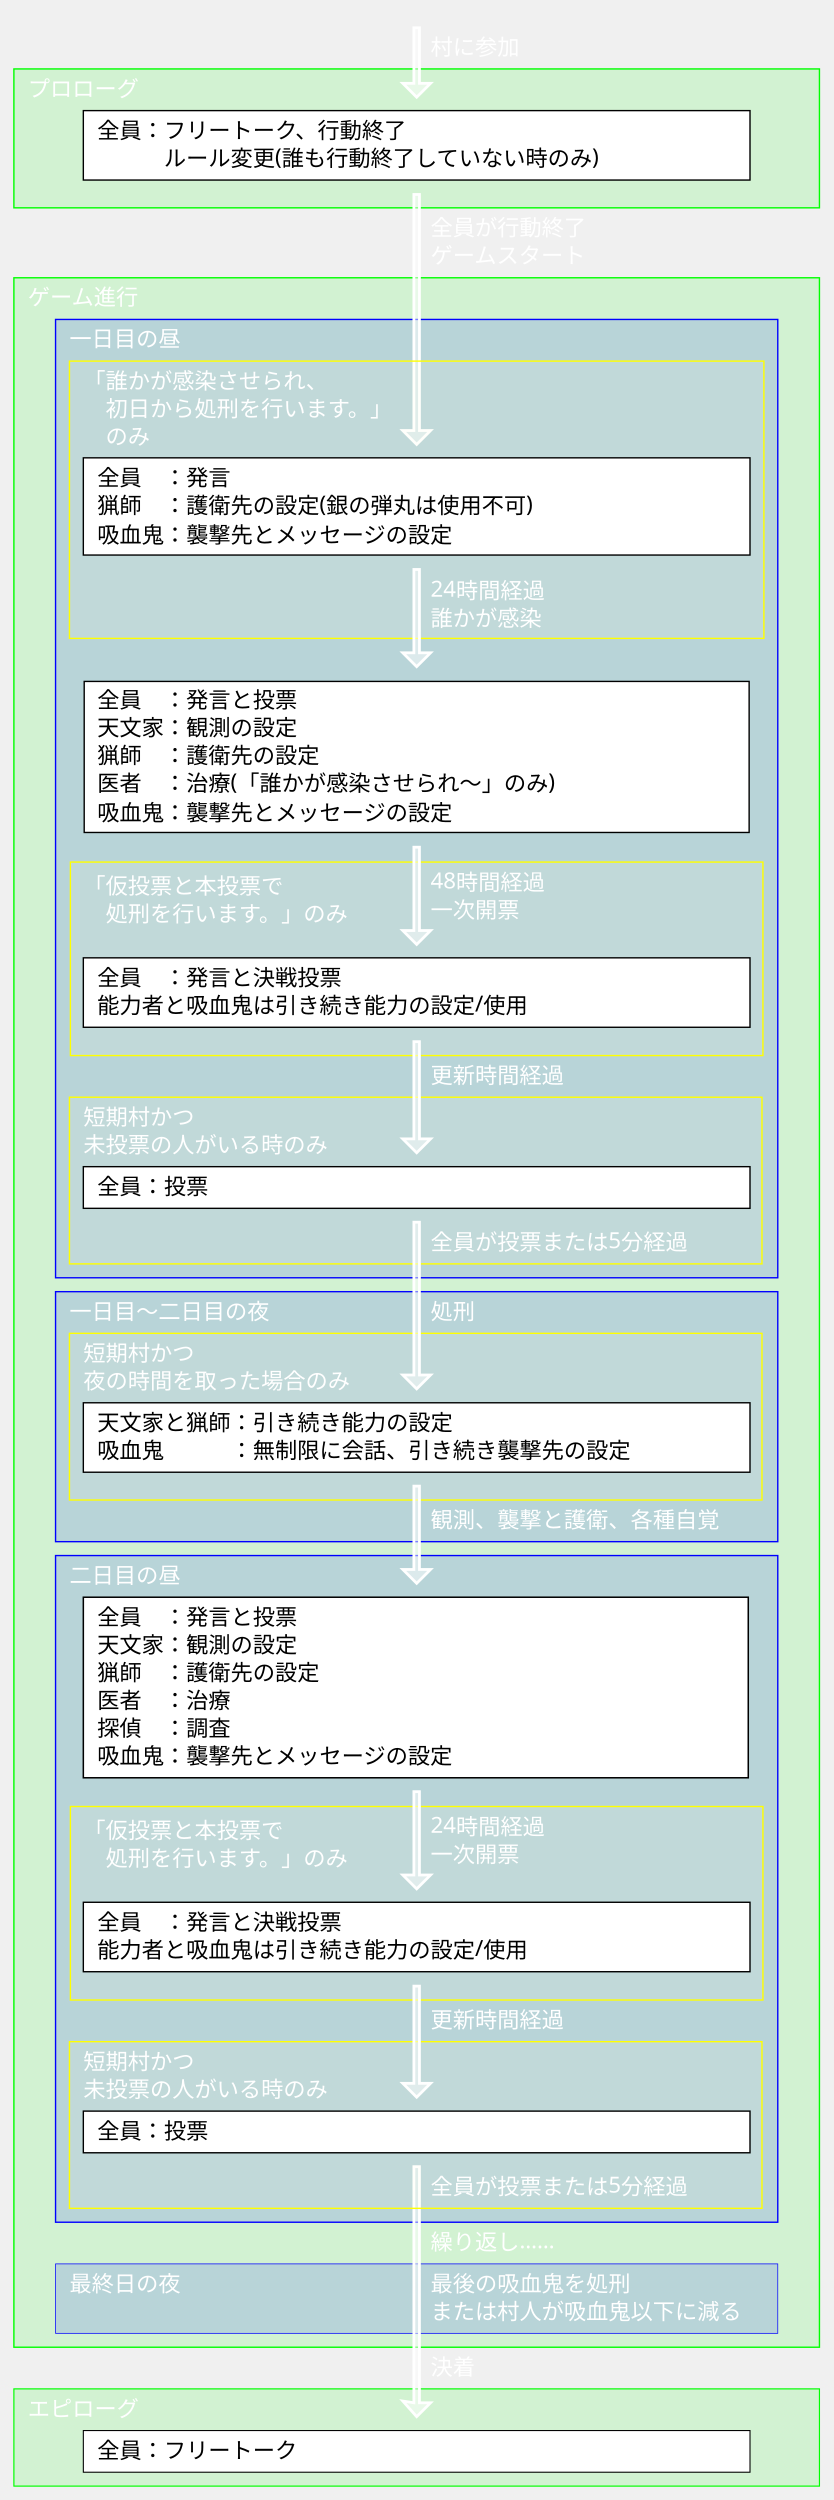
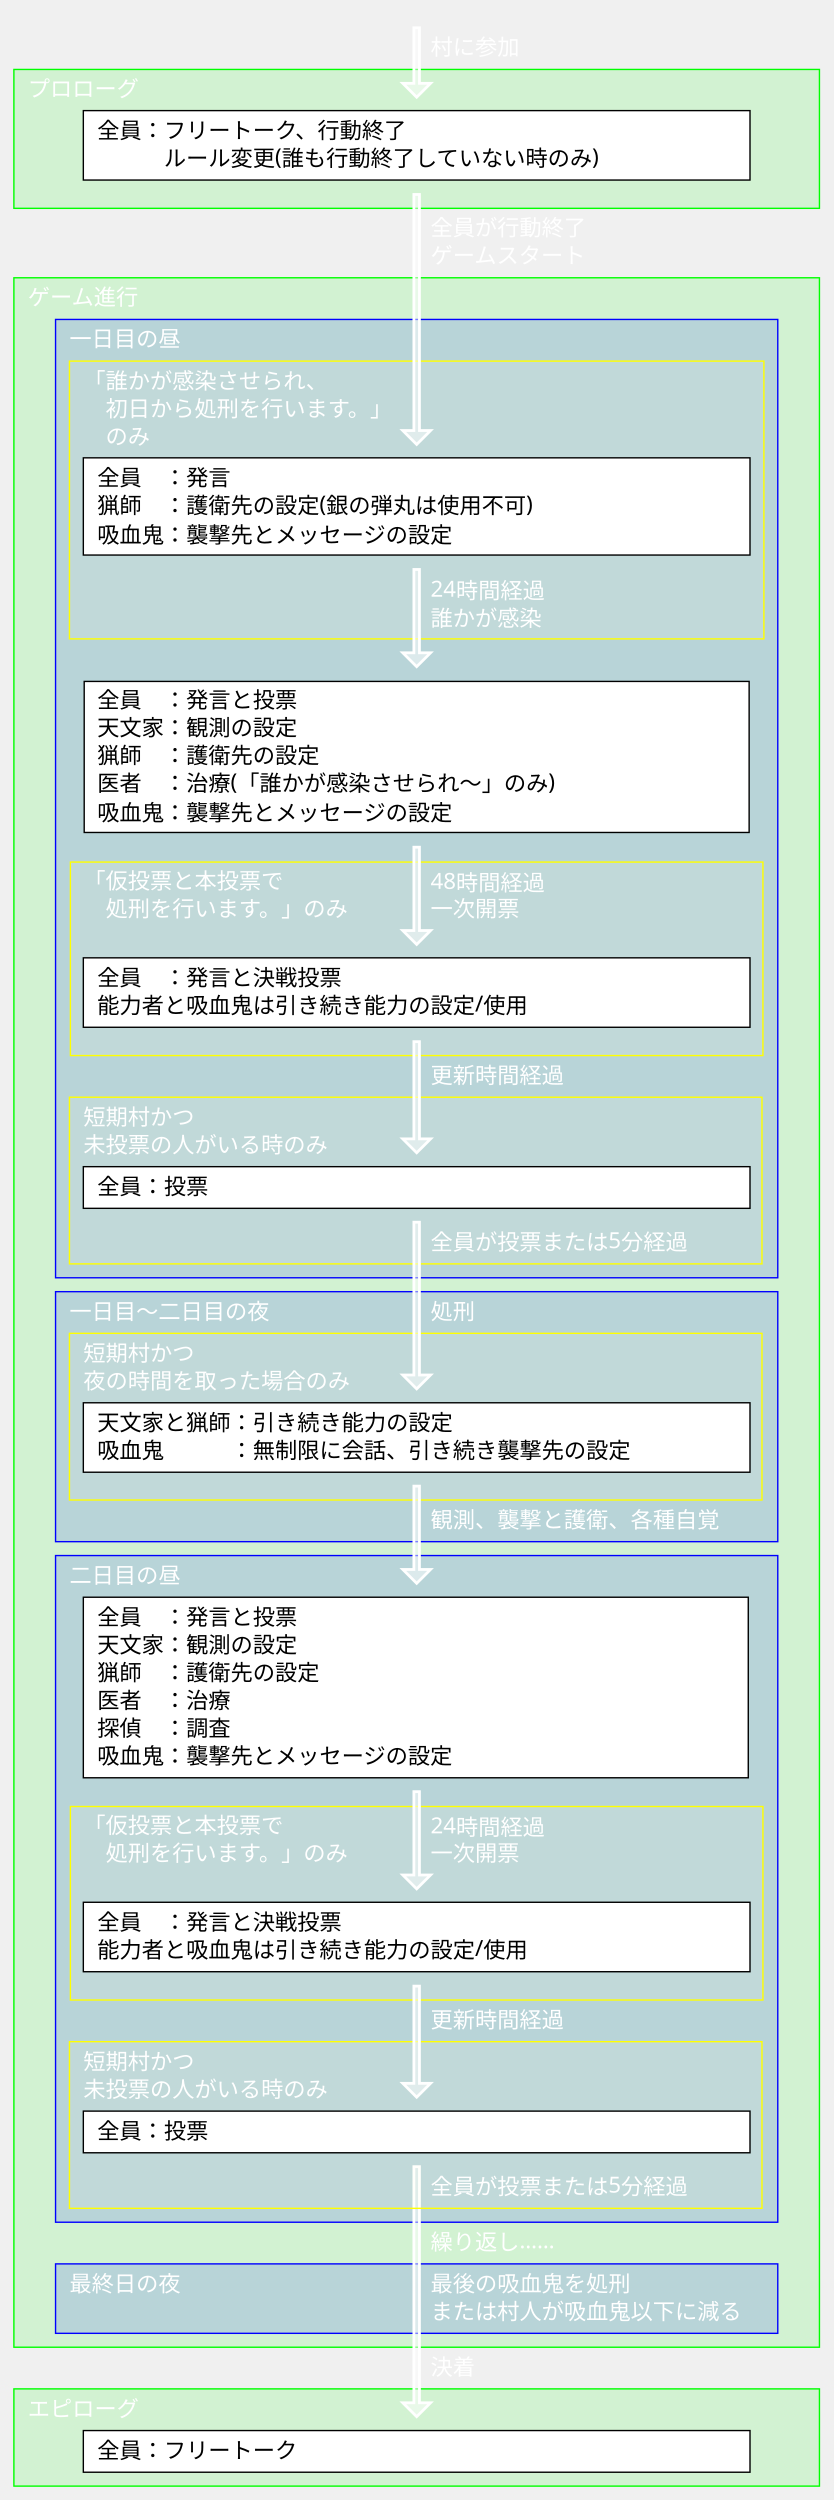
<svg xmlns="http://www.w3.org/2000/svg" width="600" height="1800" id="svg4309" version="1.1">
  <defs id="defs166" />
  <g id="layer1" transform="translate(0,747.6378)">
    <rect y="-547.638" x="10" height="1490" width="580" id="rect7648" style="fill:#01ff01;fill-opacity:0.125;fill-rule:evenodd;stroke:#00ff00;stroke-width:1;stroke-linecap:butt;stroke-linejoin:miter;stroke-miterlimit:4;stroke-opacity:1;stroke-dasharray:none" />
-     <rect style="fill:#01ff01;fill-opacity:0.125;fill-rule:evenodd;stroke:#00ff00;stroke-width:1;stroke-linecap:butt;stroke-linejoin:miter;stroke-miterlimit:4;stroke-opacity:1;stroke-dasharray:none" id="rect2985" width="580" height="100" x="10" y="-698" />
-     <flowRoot xml:space="preserve" id="flowRoot5565" style="font-size:16px;font-style:normal;font-weight:normal;line-height:125%;letter-spacing:0px;word-spacing:0px;fill:#000000;fill-opacity:1;stroke:none;font-family:IPAGothic" transform="translate(0,-2)">
-       <flowRegion id="flowRegion5567">
-         <rect id="rect5569" width="3" height="51" x="122" y="143" />
-       </flowRegion>
-       <flowPara id="flowPara5571" />
-     </flowRoot>
+     <rect style="fill:#01ff01;fill-opacity:0.125;fill-rule:evenodd;stroke:#00ff00;stroke-width:1;stroke-linecap:butt;stroke-linejoin:miter;stroke-miterlimit:4;stroke-opacity:1;stroke-dasharray:none" id="rect2985" width="580" height="100" x="10" y="-697.638" />
    <text xml:space="preserve" style="font-size:16px;font-style:normal;font-weight:normal;line-height:125%;letter-spacing:0px;word-spacing:0px;fill:#ffffff;fill-opacity:1;stroke:none;font-family:IPAGothic" x="20" y="-678" id="text5573">
      <tspan id="tspan5575" x="20" y="-678">プロローグ</tspan>
    </text>
-     <flowRoot xml:space="preserve" id="flowRoot5577" style="font-size:16px;font-style:normal;font-weight:normal;line-height:125%;letter-spacing:0px;word-spacing:0px;fill:#000000;fill-opacity:1;stroke:none;font-family:IPAGothic" transform="translate(0,-2)">
-       <flowRegion id="flowRegion5579">
-         <rect id="rect5581" width="15" height="32" x="1" y="33" />
-       </flowRegion>
-       <flowPara id="flowPara5583" />
-     </flowRoot>
    <text xml:space="preserve" style="font-size:16px;font-style:normal;font-weight:normal;line-height:125%;letter-spacing:0px;word-spacing:0px;fill:#ffffff;fill-opacity:1;stroke:none;font-family:IPAGothic" x="310" y="-708" id="text5573-4">
      <tspan id="tspan5575-7" x="310" y="-708">村に参加</tspan>
    </text>
    <rect style="fill:#ffffff;fill-opacity:1;stroke:#000000;stroke-width:1;stroke-miterlimit:4;stroke-opacity:1;stroke-dasharray:none" id="rect7020" width="480" height="50" x="60" y="-668" />
    <text xml:space="preserve" style="font-size:16px;font-style:normal;font-weight:normal;line-height:125%;letter-spacing:0px;word-spacing:0px;fill:#000000;fill-opacity:1;stroke:none;font-family:IPAGothic" x="70" y="-648" id="text7402">
      <tspan id="tspan7404" x="70" y="-648">全員：フリートーク、行動終了</tspan>
      <tspan x="70" y="-628" id="tspan7406">　　　ルール変更(誰も行動終了していない時のみ)</tspan>
    </text>
    <text id="text7650" y="-578" x="310" style="font-size:16px;font-style:normal;font-weight:normal;line-height:125%;letter-spacing:0px;word-spacing:0px;fill:#ffffff;fill-opacity:1;stroke:none;font-family:IPAGothic" xml:space="preserve">
      <tspan y="-578" x="310" id="tspan7652">全員が行動終了</tspan>
      <tspan y="-558" x="310" id="tspan7658">ゲームスタート</tspan>
    </text>
    <text xml:space="preserve" style="font-size:16px;font-style:normal;font-weight:normal;line-height:125%;letter-spacing:0px;word-spacing:0px;fill:#000000;fill-opacity:1;stroke:none;font-family:IPAGothic" x="650" y="222.362" id="text7654">
      <tspan id="tspan7656" x="650" y="222.362" />
    </text>
    <text xml:space="preserve" style="font-size:16px;font-style:normal;font-weight:normal;line-height:125%;letter-spacing:0px;word-spacing:0px;fill:#ffffff;fill-opacity:1;stroke:none;font-family:IPAGothic" x="20" y="-528" id="text7660">
      <tspan id="tspan7662" x="20" y="-528">ゲーム進行</tspan>
    </text>
    <rect y="-517.638" x="40" height="690" width="520" id="rect7664" style="fill:#0101ff;fill-opacity:0.125;stroke:#0000ff;stroke-width:1;stroke-miterlimit:4;stroke-opacity:1;stroke-dasharray:none" />
    <text id="text7666" y="-498" x="50" style="font-size:16px;font-style:normal;font-weight:normal;line-height:125%;letter-spacing:0px;word-spacing:0px;fill:#ffffff;fill-opacity:1;stroke:none;font-family:IPAGothic" xml:space="preserve">
      <tspan y="-498" x="50" id="tspan7668">一日目の昼</tspan>
    </text>
    <path style="fill:#ffffff;fill-opacity:0.502;stroke:#ffffff;stroke-width:2;stroke-miterlimit:4;stroke-opacity:1" d="m 302,-727.638 0,40 8,0 -10,10 -10,-10 8,0 0,-40 z" id="rect7676" />
-     <path id="path7679" d="m 302,-607.638 0,170 8,0 -10,10 -10,-10 8,0 0,-170 z" style="fill:#ffffff;fill-opacity:0.502;stroke:#ffffff;stroke-width:2;stroke-miterlimit:4;stroke-opacity:1;stroke-dasharray:none" />
-     <rect y="-487.638" x="50" height="199.638" width="500" id="rect7681" style="fill:#ffffe0;fill-opacity:0.125;stroke:#ffff00;stroke-width:1;stroke-miterlimit:4;stroke-opacity:1;stroke-dasharray:none" />
-     <text id="text7683" y="-467.638" x="60" style="font-size:16px;font-style:normal;font-weight:normal;line-height:125%;letter-spacing:0px;word-spacing:0px;fill:#ffffff;fill-opacity:1;stroke:none;font-family:IPAGothic" xml:space="preserve">
-       <tspan id="tspan7687" y="-467.638" x="60">「誰かが感染させられ、</tspan>
-       <tspan y="-447.638" x="60" id="tspan4183">　初日から処刑を行います。」</tspan>
-       <tspan y="-427.638" x="60" id="tspan4193">　のみ</tspan>
-       <tspan y="-407.638" x="60" id="tspan7699" />
-     </text>
+     <rect y="-487.638" x="50" height="200" width="500" id="rect7681" style="fill:#ffffe0;fill-opacity:0.125;stroke:#ffff00;stroke-width:1;stroke-miterlimit:4;stroke-opacity:1;stroke-dasharray:none" />
    <rect y="-418" x="60" height="70" width="480" id="rect7715" style="fill:#ffffff;fill-opacity:1;stroke:#000000;stroke-width:1;stroke-miterlimit:4;stroke-opacity:1;stroke-dasharray:none" />
    <text id="text7717" y="-398" x="70" style="font-size:16px;font-style:normal;font-weight:normal;line-height:125%;letter-spacing:0px;word-spacing:0px;fill:#000000;fill-opacity:1;stroke:none;font-family:IPAGothic" xml:space="preserve">
      <tspan id="tspan7721" y="-398" x="70">全員　：発言</tspan>
      <tspan y="-378" x="70" id="tspan7725">猟師　：護衛先の設定(銀の弾丸は使用不可)</tspan>
      <tspan y="-356.76" x="70" id="tspan7727">吸血鬼：襲撃先とメッセージの設定</tspan>
    </text>
    <text xml:space="preserve" style="font-size:16px;font-style:normal;font-weight:normal;line-height:125%;letter-spacing:0px;word-spacing:0px;fill:#ffffff;fill-opacity:1;stroke:none;font-family:IPAGothic" x="310" y="-318" id="text7744">
      <tspan id="tspan7748" x="310" y="-318">24時間経過</tspan>
      <tspan x="310" y="-296.76" id="tspan7752">誰かが感染</tspan>
    </text>
    <rect style="fill:#ffffff;fill-opacity:1;stroke:#000000;stroke-width:1;stroke-miterlimit:4;stroke-opacity:1;stroke-dasharray:none" id="rect7754" width="478.754" height="108.754" x="60.623" y="-257.015" />
    <text xml:space="preserve" style="font-size:16px;font-style:normal;font-weight:normal;line-height:125%;letter-spacing:0px;word-spacing:0px;fill:#000000;fill-opacity:1;stroke:none;font-family:IPAGothic" x="70" y="-238" id="text7756">
      <tspan x="70" y="-238" id="tspan7780">全員　：発言と投票</tspan>
      <tspan x="70" y="-218" id="tspan7784">天文家：観測の設定</tspan>
      <tspan x="70" y="-198" id="tspan7786">猟師　：護衛先の設定</tspan>
      <tspan x="70" y="-178" id="tspan7788">医者　：治療(「誰かが感染させられ〜」のみ)</tspan>
      <tspan x="70" y="-156.76" id="tspan7790">吸血鬼：襲撃先とメッセージの設定</tspan>
    </text>
-     <path style="fill:#ffffff;fill-opacity:0.502;stroke:#ffffff;stroke-width:2;stroke-miterlimit:4;stroke-opacity:1;stroke-dasharray:none" d="m 302,-337.638 0,60 8,0 -10,10 -10,-10 8,0 0,-60 z" id="path7729" />
    <rect style="fill:#ffffe0;fill-opacity:0.125;stroke:#ffff00;stroke-width:1;stroke-miterlimit:4;stroke-opacity:1;stroke-dasharray:none" id="rect7792" width="498.617" height="139.309" x="50.691" y="-126.946" />
    <path id="path7794" d="m 302,-137.638 0,60 8,0 -10,10 -10,-10 8,0 0,-60 z" style="fill:#ffffff;fill-opacity:0.502;stroke:#ffffff;stroke-width:2;stroke-miterlimit:4;stroke-opacity:1;stroke-dasharray:none" />
-     <text id="text7796" y="-108" x="310" style="font-size:16px;font-style:normal;font-weight:normal;line-height:125%;letter-spacing:0px;word-spacing:0px;fill:#ffffff;fill-opacity:1;stroke:none;font-family:IPAGothic" xml:space="preserve">
-       <tspan id="tspan7800" y="-108" x="310">48時間経過</tspan>
-       <tspan y="-86.76" x="310" id="tspan7804">一次開票</tspan>
-     </text>
-     <text xml:space="preserve" style="font-size:16px;font-style:normal;font-weight:normal;line-height:125%;letter-spacing:0px;word-spacing:0px;fill:#ffffff;fill-opacity:1;stroke:none;font-family:IPAGothic" x="60" y="-104" id="text7806">
-       <tspan x="60" y="-104" id="tspan7808">「仮投票と本投票で</tspan>
-       <tspan x="60" y="-84" id="tspan7812">　処刑を行います。」のみ</tspan>
-       <tspan id="tspan7810" x="60" y="-64" />
+     <text id="text7796" y="-107.638" x="310" style="font-size:16px;font-style:normal;font-weight:normal;line-height:125%;letter-spacing:0px;word-spacing:0px;fill:#ffffff;fill-opacity:1;stroke:none;font-family:IPAGothic" xml:space="preserve">
+       <tspan id="tspan7800" y="-107.638" x="310">48時間経過</tspan>
+       <tspan y="-87.638" x="310" id="tspan7804">一次開票</tspan>
    </text>
    <rect y="-58" x="60" height="50" width="480" id="rect7814" style="fill:#ffffff;fill-opacity:1;stroke:#000000;stroke-width:1;stroke-miterlimit:4;stroke-opacity:1;stroke-dasharray:none" />
    <text id="text7816" y="-38" x="70" style="font-size:16px;font-style:normal;font-weight:normal;line-height:125%;letter-spacing:0px;word-spacing:0px;fill:#000000;fill-opacity:1;stroke:none;font-family:IPAGothic" xml:space="preserve">
      <tspan id="tspan7826" y="-38" x="70">全員　：発言と決戦投票</tspan>
      <tspan y="-18" x="70" id="tspan7839">能力者と吸血鬼は引き続き能力の設定/使用</tspan>
    </text>
    <rect y="42.362" x="50" height="120" width="498.617" id="rect3069" style="fill:#ffffe0;fill-opacity:0.125;stroke:#ffff00;stroke-width:1;stroke-miterlimit:4;stroke-opacity:1;stroke-dasharray:none" />
    <text xml:space="preserve" style="font-size:16px;font-style:normal;font-weight:normal;line-height:125%;letter-spacing:0px;word-spacing:0px;fill:#ffffff;fill-opacity:1;stroke:none;font-family:IPAGothic" x="310" y="32.362" id="text3071">
      <tspan id="tspan3075" x="310" y="32.362">更新時間経過</tspan>
    </text>
    <text id="text3081" y="62.362" x="60" style="font-size:16px;font-style:normal;font-weight:normal;line-height:125%;letter-spacing:0px;word-spacing:0px;fill:#ffffff;fill-opacity:1;stroke:none;font-family:IPAGothic" xml:space="preserve">
      <tspan y="62.362" x="60" id="tspan3087">短期村かつ</tspan>
      <tspan y="82.362" x="60" id="tspan3094">未投票の人がいる時のみ</tspan>
    </text>
    <rect style="fill:#ffffff;fill-opacity:1;stroke:#000000;stroke-width:1;stroke-miterlimit:4;stroke-opacity:1;stroke-dasharray:none" id="rect3096" width="480" height="30" x="60" y="92.362" />
    <text xml:space="preserve" style="font-size:16px;font-style:normal;font-weight:normal;line-height:125%;letter-spacing:0px;word-spacing:0px;fill:#000000;fill-opacity:1;stroke:none;font-family:IPAGothic" x="70" y="112.362" id="text3098">
      <tspan id="tspan3102" x="70" y="112.362">全員：投票</tspan>
    </text>
    <text id="text3108" y="152.362" x="310" style="font-size:16px;font-style:normal;font-weight:normal;line-height:125%;letter-spacing:0px;word-spacing:0px;fill:#ffffff;fill-opacity:1;stroke:none;font-family:IPAGothic" xml:space="preserve">
      <tspan y="152.362" x="310" id="tspan3110">全員が投票または5分経過</tspan>
    </text>
    <rect style="fill:#0101ff;fill-opacity:0.125;stroke:#0000ff;stroke-width:1;stroke-miterlimit:4;stroke-opacity:1;stroke-dasharray:none" id="rect3112" width="520" height="180" x="40" y="182.362" />
    <rect style="fill:#ffffe0;fill-opacity:0.125;stroke:#ffff00;stroke-width:1;stroke-miterlimit:4;stroke-opacity:1;stroke-dasharray:none" id="rect3114" width="498.617" height="120" x="50" y="212.362" />
    <text id="text3116" y="202.362" x="310" style="font-size:16px;font-style:normal;font-weight:normal;line-height:125%;letter-spacing:0px;word-spacing:0px;fill:#ffffff;fill-opacity:1;stroke:none;font-family:IPAGothic" xml:space="preserve">
      <tspan y="202.362" x="310" id="tspan3118">処刑</tspan>
    </text>
-     <flowRoot xml:space="preserve" id="flowRoot3120" style="font-size:16px;font-style:normal;font-weight:normal;line-height:125%;letter-spacing:0px;word-spacing:0px;fill:#000000;fill-opacity:1;stroke:none;font-family:IPAGothic" transform="translate(0,-149.6378)">
-       <flowRegion id="flowRegion3122">
-         <rect id="rect3124" width="3" height="26" x="240" y="886" />
-       </flowRegion>
-       <flowPara id="flowPara3126" />
-     </flowRoot>
    <text xml:space="preserve" style="font-size:16px;font-style:normal;font-weight:normal;line-height:125%;letter-spacing:0px;word-spacing:0px;fill:#ffffff;fill-opacity:1;stroke:none;font-family:IPAGothic" x="50" y="202.362" id="text3128">
      <tspan id="tspan3130" x="50" y="202.362">一日目〜二日目の夜</tspan>
    </text>
    <path id="path3106" d="m 302,132.362 0,110 8,0 -10,10 -10,-10 8,0 0,-110 z" style="fill:#ffffff;fill-opacity:0.502;stroke:#ffffff;stroke-width:2;stroke-miterlimit:4;stroke-opacity:1;stroke-dasharray:none" />
    <path style="fill:#ffffff;fill-opacity:0.502;stroke:#ffffff;stroke-width:2;stroke-miterlimit:4;stroke-opacity:1;stroke-dasharray:none" d="m 302,2.362 0,70 8,0 -10,10 -10,-10 8,0 0,-70 z" id="path3079" />
    <text xml:space="preserve" style="font-size:16px;font-style:normal;font-weight:normal;line-height:125%;letter-spacing:0px;word-spacing:0px;fill:#ffffff;fill-opacity:1;stroke:none;font-family:IPAGothic" x="60" y="232.362" id="text3132">
      <tspan id="tspan3134" x="60" y="232.362">短期村かつ</tspan>
      <tspan x="60" y="252.362" id="tspan3138">夜の時間を取った場合のみ</tspan>
      <tspan id="tspan3136" x="60" y="272.362" />
    </text>
    <rect y="262.362" x="60" height="50" width="480" id="rect3140" style="fill:#ffffff;fill-opacity:1;stroke:#000000;stroke-width:1;stroke-miterlimit:4;stroke-opacity:1;stroke-dasharray:none" />
    <text id="text3142" y="282.362" x="70" style="font-size:16px;font-style:normal;font-weight:normal;line-height:125%;letter-spacing:0px;word-spacing:0px;fill:#000000;fill-opacity:1;stroke:none;font-family:IPAGothic" xml:space="preserve">
      <tspan y="282.362" x="70" id="tspan3144">天文家と猟師：引き続き能力の設定</tspan>
      <tspan y="302.362" x="70" id="tspan3146">吸血鬼　　　：無制限に会話、引き続き襲撃先の設定</tspan>
    </text>
    <text xml:space="preserve" style="font-size:16px;font-style:normal;font-weight:normal;line-height:125%;letter-spacing:0px;word-spacing:0px;fill:#ffffff;fill-opacity:1;stroke:none;font-family:IPAGothic" x="310" y="352.362" id="text3150">
      <tspan x="310" y="352.362" id="tspan3156">観測、襲撃と護衛、各種自覚</tspan>
    </text>
    <rect y="372.362" x="40" height="480" width="520" id="rect3162" style="fill:#0101ff;fill-opacity:0.125;stroke:#0000ff;stroke-width:1;stroke-miterlimit:4;stroke-opacity:1;stroke-dasharray:none" />
    <path style="fill:#ffffff;fill-opacity:0.502;stroke:#ffffff;stroke-width:2;stroke-miterlimit:4;stroke-opacity:1;stroke-dasharray:none" d="m 302,322.362 0,60 8,0 -10,10 -10,-10 8,0 0,-60 z" id="path3148" />
    <text id="text3962" y="392.362" x="50" style="font-size:16px;font-style:normal;font-weight:normal;line-height:125%;letter-spacing:0px;word-spacing:0px;fill:#ffffff;fill-opacity:1;stroke:none;font-family:IPAGothic" xml:space="preserve">
      <tspan y="392.362" x="50" id="tspan3964">二日目の昼</tspan>
    </text>
-     <rect y="402.362" x="60" height="130" width="478.754" id="rect3966" style="fill:#ffffff;fill-opacity:1;stroke:#000000;stroke-width:1.093;stroke-miterlimit:4;stroke-opacity:1;stroke-dasharray:none" />
+     <rect y="402.362" x="60" height="130" width="478.754" id="rect3966" style="fill:#ffffff;fill-opacity:1;stroke:#000000;stroke-width:1;stroke-miterlimit:4;stroke-opacity:1;stroke-dasharray:none" />
    <text id="text3968" y="422.362" x="70" style="font-size:16px;font-style:normal;font-weight:normal;line-height:125%;letter-spacing:0px;word-spacing:0px;fill:#000000;fill-opacity:1;stroke:none;font-family:IPAGothic" xml:space="preserve">
      <tspan id="tspan3970" y="422.362" x="70">全員　：発言と投票</tspan>
      <tspan id="tspan3972" y="442.362" x="70">天文家：観測の設定</tspan>
      <tspan id="tspan3974" y="462.362" x="70">猟師　：護衛先の設定</tspan>
      <tspan id="tspan3976" y="482.362" x="70">医者　：治療</tspan>
      <tspan y="502.362" x="70" id="tspan3984">探偵　：調査</tspan>
      <tspan id="tspan3978" y="522.362" x="70">吸血鬼：襲撃先とメッセージの設定</tspan>
    </text>
    <text xml:space="preserve" style="font-size:16px;font-style:normal;font-weight:normal;line-height:125%;letter-spacing:0px;word-spacing:0px;fill:#000000;fill-opacity:1;stroke:none;font-family:IPAGothic" x="636" y="162.362" id="text3980">
      <tspan id="tspan3982" x="636" y="162.362" />
    </text>
    <text xml:space="preserve" style="font-size:16px;font-style:normal;font-weight:normal;line-height:125%;letter-spacing:0px;word-spacing:0px;fill:#ffffff;fill-opacity:1;stroke:none;font-family:IPAGothic;-inkscape-font-specification:IPAGothic;font-stretch:normal;font-variant:normal;text-anchor:start;text-align:start;writing-mode:lr" x="310" y="872.362" id="text4000">
      <tspan x="310" y="872.362" id="tspan4002">繰り返し……</tspan>
    </text>
-     <rect style="fill:#0101ff;fill-opacity:0.125;stroke:#0000ff;stroke-width:0.527;stroke-miterlimit:4;stroke-opacity:1;stroke-dasharray:none" id="rect4004" width="520" height="50" x="40" y="882.362" />
+     <rect style="fill:#0101ff;fill-opacity:0.125;stroke:#0000ff;stroke-width:1;stroke-miterlimit:4;stroke-opacity:1;stroke-dasharray:none" id="rect4004" width="520" height="50" x="40" y="882.362" />
    <text xml:space="preserve" style="font-size:16px;font-style:normal;font-weight:normal;line-height:125%;letter-spacing:0px;word-spacing:0px;fill:#ffffff;fill-opacity:1;stroke:none;font-family:IPAGothic;-inkscape-font-specification:IPAGothic;font-stretch:normal;font-variant:normal;text-anchor:start;text-align:start;writing-mode:lr" x="50" y="902.362" id="text4006">
      <tspan id="tspan4008" x="50" y="902.362">最終日の夜</tspan>
    </text>
    <text id="text4010" y="902.362" x="310" style="font-size:16px;font-style:normal;font-weight:normal;line-height:125%;letter-spacing:0px;word-spacing:0px;fill:#ffffff;fill-opacity:1;stroke:none;font-family:IPAGothic;-inkscape-font-specification:IPAGothic;font-stretch:normal;font-variant:normal;text-anchor:start;text-align:start;writing-mode:lr" xml:space="preserve">
      <tspan id="tspan4012" y="902.362" x="310">最後の吸血鬼を処刑</tspan>
      <tspan y="922.362" x="310" id="tspan4014">または村人が吸血鬼以下に減る</tspan>
    </text>
    <text id="text4016" y="962.362" x="310" style="font-size:16px;font-style:normal;font-weight:normal;line-height:125%;letter-spacing:0px;word-spacing:0px;fill:#ffffff;fill-opacity:1;stroke:none;font-family:IPAGothic;-inkscape-font-specification:IPAGothic;font-stretch:normal;font-variant:normal;text-anchor:start;text-align:start;writing-mode:lr" xml:space="preserve">
      <tspan id="tspan4018" y="962.362" x="310">決着</tspan>
    </text>
-     <rect y="972.362" x="10" height="70" width="580" id="rect4020" style="fill:#01ff01;fill-opacity:0.125;fill-rule:evenodd;stroke:#00ff00;stroke-width:0.837;stroke-linecap:butt;stroke-linejoin:miter;stroke-miterlimit:4;stroke-opacity:1;stroke-dasharray:none" />
+     <rect y="972.362" x="10" height="70" width="580" id="rect4020" style="fill:#01ff01;fill-opacity:0.125;fill-rule:evenodd;stroke:#00ff00;stroke-width:1;stroke-linecap:butt;stroke-linejoin:miter;stroke-miterlimit:4;stroke-opacity:1;stroke-dasharray:none" />
    <text id="text4022" y="992.362" x="20" style="font-size:16px;font-style:normal;font-weight:normal;line-height:125%;letter-spacing:0px;word-spacing:0px;fill:#ffffff;fill-opacity:1;stroke:none;font-family:IPAGothic;-inkscape-font-specification:IPAGothic;font-stretch:normal;font-variant:normal;text-anchor:start;text-align:start;writing-mode:lr" xml:space="preserve">
      <tspan y="992.362" x="20" id="tspan4024">エピローグ</tspan>
    </text>
-     <rect y="1002.362" x="60" height="30" width="480" id="rect4026" style="fill:#ffffff;fill-opacity:1;stroke:#000000;stroke-width:0.775;stroke-miterlimit:4;stroke-opacity:1;stroke-dasharray:none" />
-     <path id="path3986" d="m 302,812.362 0,170 8,0 -10,10 -10,-11.25 8,1.25 0,-170 z" style="fill:#ffffff;fill-opacity:0.502;stroke:#ffffff;stroke-width:2;stroke-miterlimit:4;stroke-opacity:1;stroke-dasharray:none" />
+     <rect y="1002.362" x="60" height="30" width="480" id="rect4026" style="fill:#ffffff;fill-opacity:1;stroke:#000000;stroke-width:1;stroke-miterlimit:4;stroke-opacity:1;stroke-dasharray:none" />
+     <path id="path3986" d="m 302,812.362 0,170 8,0 -10,10 -10,-10 8,0 0,-170 z" style="fill:#ffffff;fill-opacity:0.502;stroke:#ffffff;stroke-width:2;stroke-miterlimit:4;stroke-opacity:1;stroke-dasharray:none" />
    <text id="text4028" y="1022.362" x="70" style="font-size:16px;font-style:normal;font-weight:normal;line-height:125%;letter-spacing:0px;word-spacing:0px;fill:#000000;fill-opacity:1;stroke:none;font-family:IPAGothic;-inkscape-font-specification:IPAGothic;font-stretch:normal;font-variant:normal;text-anchor:start;text-align:start;writing-mode:lr" xml:space="preserve">
      <tspan id="tspan4032" y="1022.362" x="70">全員：フリートーク</tspan>
    </text>
    <rect y="553.054" x="50.691" height="139.309" width="498.617" id="rect3335" style="fill:#ffffe0;fill-opacity:0.125;stroke:#ffff00;stroke-width:1;stroke-miterlimit:4;stroke-opacity:1;stroke-dasharray:none" />
-     <text xml:space="preserve" style="font-size:16px;font-style:normal;font-weight:normal;line-height:125%;letter-spacing:0px;word-spacing:0px;fill:#ffffff;fill-opacity:1;stroke:none;font-family:IPAGothic" x="310" y="572" id="text3337">
-       <tspan x="310" y="572" id="tspan3339">24時間経過</tspan>
-       <tspan id="tspan3341" x="310" y="593.24">一次開票</tspan>
-     </text>
-     <text id="text3343" y="576" x="60" style="font-size:16px;font-style:normal;font-weight:normal;line-height:125%;letter-spacing:0px;word-spacing:0px;fill:#ffffff;fill-opacity:1;stroke:none;font-family:IPAGothic" xml:space="preserve">
-       <tspan id="tspan3345" y="576" x="60">「仮投票と本投票で</tspan>
-       <tspan id="tspan3347" y="596" x="60">　処刑を行います。」のみ</tspan>
-       <tspan y="616" x="60" id="tspan3349" />
+     <text xml:space="preserve" style="font-size:16px;font-style:normal;font-weight:normal;line-height:125%;letter-spacing:0px;word-spacing:0px;fill:#ffffff;fill-opacity:1;stroke:none;font-family:IPAGothic" x="310" y="572.362" id="text3337">
+       <tspan x="310" y="572.362" id="tspan3339">24時間経過</tspan>
+       <tspan id="tspan3341" x="310" y="592.362">一次開票</tspan>
    </text>
    <rect style="fill:#ffffff;fill-opacity:1;stroke:#000000;stroke-width:1;stroke-miterlimit:4;stroke-opacity:1;stroke-dasharray:none" id="rect3351" width="480" height="50" x="60" y="622" />
    <text xml:space="preserve" style="font-size:16px;font-style:normal;font-weight:normal;line-height:125%;letter-spacing:0px;word-spacing:0px;fill:#000000;fill-opacity:1;stroke:none;font-family:IPAGothic" x="70" y="642" id="text3353">
      <tspan x="70" y="642" id="tspan3355">全員　：発言と決戦投票</tspan>
      <tspan id="tspan3357" x="70" y="662">能力者と吸血鬼は引き続き能力の設定/使用</tspan>
    </text>
    <rect style="fill:#ffffe0;fill-opacity:0.125;stroke:#ffff00;stroke-width:1;stroke-miterlimit:4;stroke-opacity:1;stroke-dasharray:none" id="rect3359" width="498.617" height="120" x="50" y="722.362" />
    <text id="text3361" y="712.362" x="310" style="font-size:16px;font-style:normal;font-weight:normal;line-height:125%;letter-spacing:0px;word-spacing:0px;fill:#ffffff;fill-opacity:1;stroke:none;font-family:IPAGothic" xml:space="preserve">
      <tspan y="712.362" x="310" id="tspan3363">更新時間経過</tspan>
    </text>
    <text xml:space="preserve" style="font-size:16px;font-style:normal;font-weight:normal;line-height:125%;letter-spacing:0px;word-spacing:0px;fill:#ffffff;fill-opacity:1;stroke:none;font-family:IPAGothic" x="60" y="742.362" id="text3365">
      <tspan id="tspan3367" x="60" y="742.362">短期村かつ</tspan>
      <tspan id="tspan3369" x="60" y="762.362">未投票の人がいる時のみ</tspan>
    </text>
    <rect y="772.362" x="60" height="30" width="480" id="rect3371" style="fill:#ffffff;fill-opacity:1;stroke:#000000;stroke-width:1;stroke-miterlimit:4;stroke-opacity:1;stroke-dasharray:none" />
    <text id="text3373" y="792.362" x="70" style="font-size:16px;font-style:normal;font-weight:normal;line-height:125%;letter-spacing:0px;word-spacing:0px;fill:#000000;fill-opacity:1;stroke:none;font-family:IPAGothic" xml:space="preserve">
      <tspan y="792.362" x="70" id="tspan3375">全員：投票</tspan>
    </text>
    <text xml:space="preserve" style="font-size:16px;font-style:normal;font-weight:normal;line-height:125%;letter-spacing:0px;word-spacing:0px;fill:#ffffff;fill-opacity:1;stroke:none;font-family:IPAGothic;-inkscape-font-specification:IPAGothic;font-stretch:normal;font-variant:normal;text-anchor:start;text-align:start;writing-mode:lr" x="310" y="832.362" id="text3377">
      <tspan id="tspan3379" x="310" y="832.362">全員が投票または5分経過</tspan>
    </text>
    <path id="path3381" d="m 302,682.362 0,70 8,0 -10,10 -10,-10 8,0 0,-70 z" style="fill:#ffffff;fill-opacity:0.502;stroke:#ffffff;stroke-width:2;stroke-miterlimit:4;stroke-opacity:1;stroke-dasharray:none" />
    <path style="fill:#ffffff;fill-opacity:0.502;stroke:#ffffff;stroke-width:2;stroke-miterlimit:4;stroke-opacity:1;stroke-dasharray:none" d="m 302,542.362 0,60 8,0 -10,10 -10,-10 8,0 0,-60 z" id="path3383" />
-     <flowRoot xml:space="preserve" id="flowRoot4185" style="font-size:16px;font-style:normal;font-weight:normal;line-height:125%;letter-spacing:0px;word-spacing:0px;fill:#000000;fill-opacity:1;stroke:none;font-family:IPAGothic" transform="translate(0,-407.6378)">
-       <flowRegion id="flowRegion4187">
-         <rect id="rect4189" width="752" height="290" x="-48" y="-316" />
-       </flowRegion>
-       <flowPara id="flowPara4191" />
-     </flowRoot>
+     <text id="text3904" y="-467.638" x="60" style="font-size:16px;font-style:normal;font-weight:normal;line-height:125%;letter-spacing:0px;word-spacing:0px;fill:#ffffff;fill-opacity:1;stroke:none;font-family:IPAGothic" xml:space="preserve">
+       <tspan id="tspan3908" y="-467.638" x="60">「誰かが感染させられ、</tspan>
+       <tspan y="-447.638" x="60" id="tspan3917">　初日から処刑を行います。」</tspan>
+       <tspan y="-427.638" x="60" id="tspan3919">　のみ</tspan>
+     </text>
+     <text xml:space="preserve" style="font-size:16px;font-style:normal;font-weight:normal;line-height:125%;letter-spacing:0px;word-spacing:0px;fill:#ffffff;fill-opacity:1;stroke:none;font-family:IPAGothic" x="60" y="-107.638" id="text3921">
+       <tspan id="tspan3925" x="60" y="-107.638">「仮投票と本投票で</tspan>
+       <tspan x="60" y="-87.638" id="tspan3929">　処刑を行います。」のみ</tspan>
+       <tspan x="60" y="-67.638" id="tspan3931" />
+     </text>
+     <text id="text3933" y="572.362" x="60" style="font-size:16px;font-style:normal;font-weight:normal;line-height:125%;letter-spacing:0px;word-spacing:0px;fill:#ffffff;fill-opacity:1;stroke:none;font-family:IPAGothic" xml:space="preserve">
+       <tspan y="572.362" x="60" id="tspan3937">「仮投票と本投票で</tspan>
+       <tspan y="592.362" x="60" id="tspan3941">　処刑を行います。」のみ</tspan>
+       <tspan y="612.362" x="60" id="tspan3943" />
+     </text>
+     <path id="path7679" d="m 302,-607.638 0,170 8,0 -10,10 -10,-10 8,0 0,-170 z" style="fill:#ffffff;fill-opacity:0.502;stroke:#ffffff;stroke-width:2;stroke-miterlimit:4;stroke-opacity:1;stroke-dasharray:none" />
+     <path style="fill:#ffffff;fill-opacity:0.502;stroke:#ffffff;stroke-width:2;stroke-miterlimit:4;stroke-opacity:1;stroke-dasharray:none" d="m 302,-337.638 0,60 8,0 -10,10 -10,-10 8,0 0,-60 z" id="path7729" />
  </g>
</svg>
